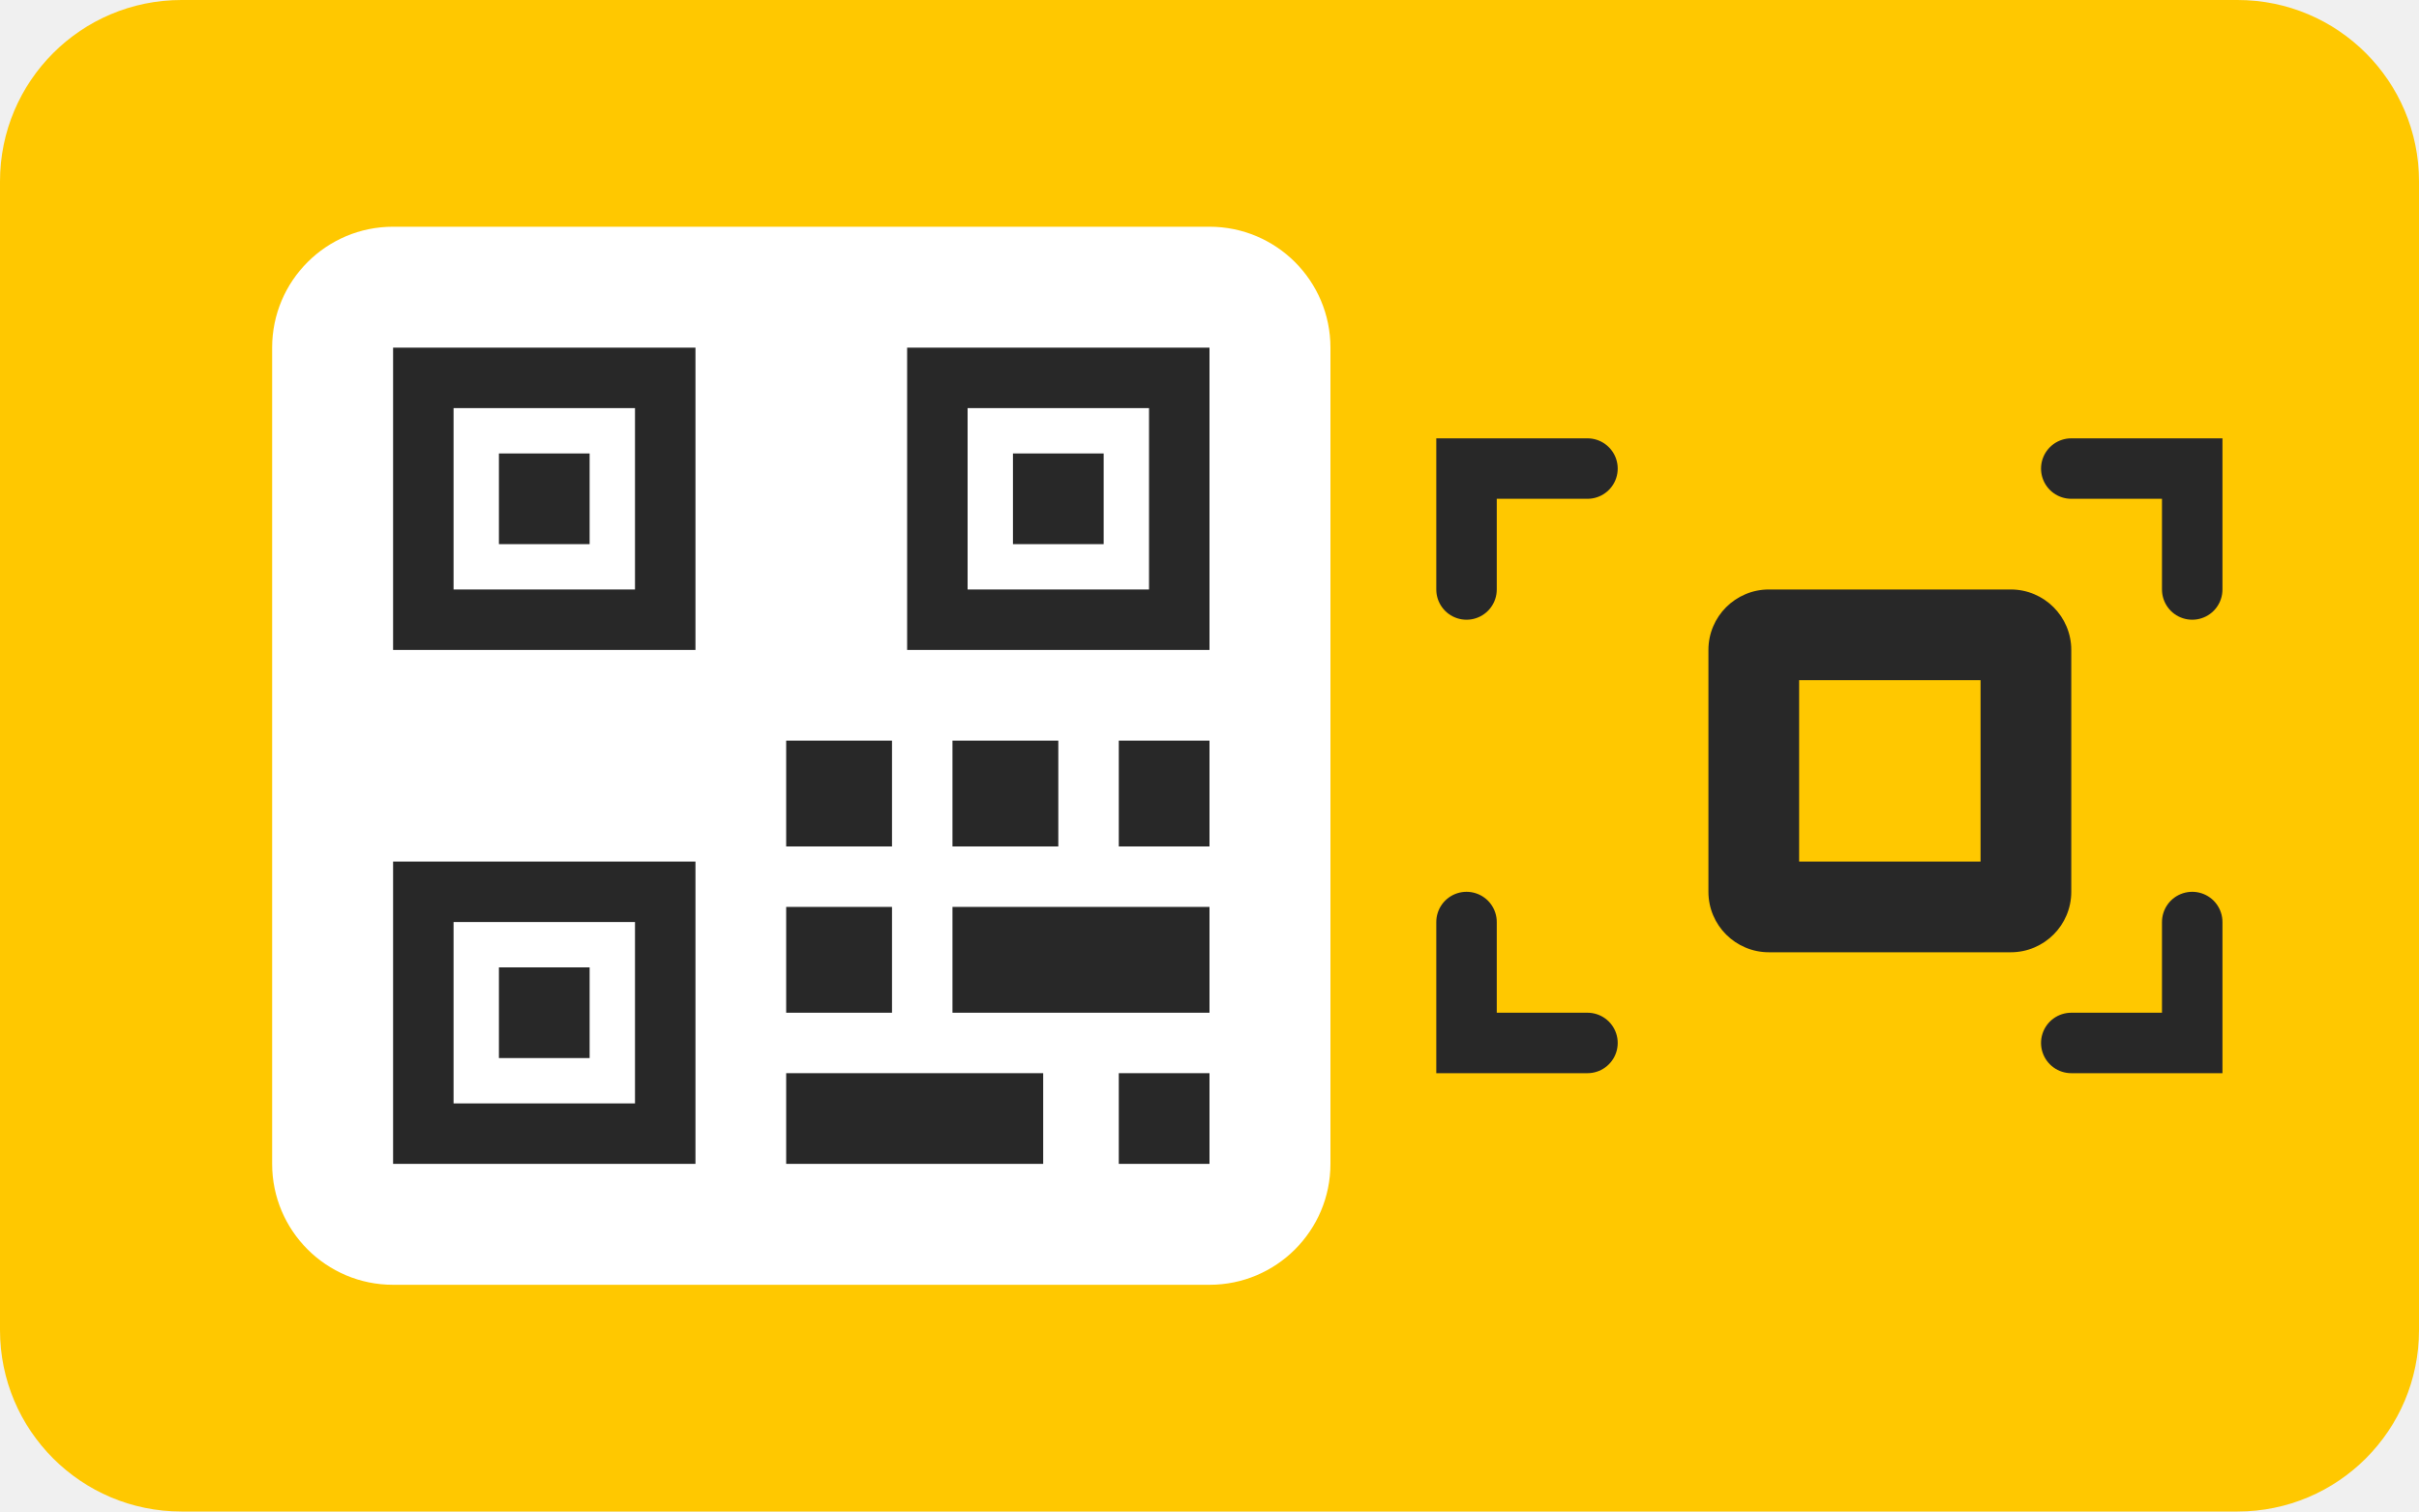
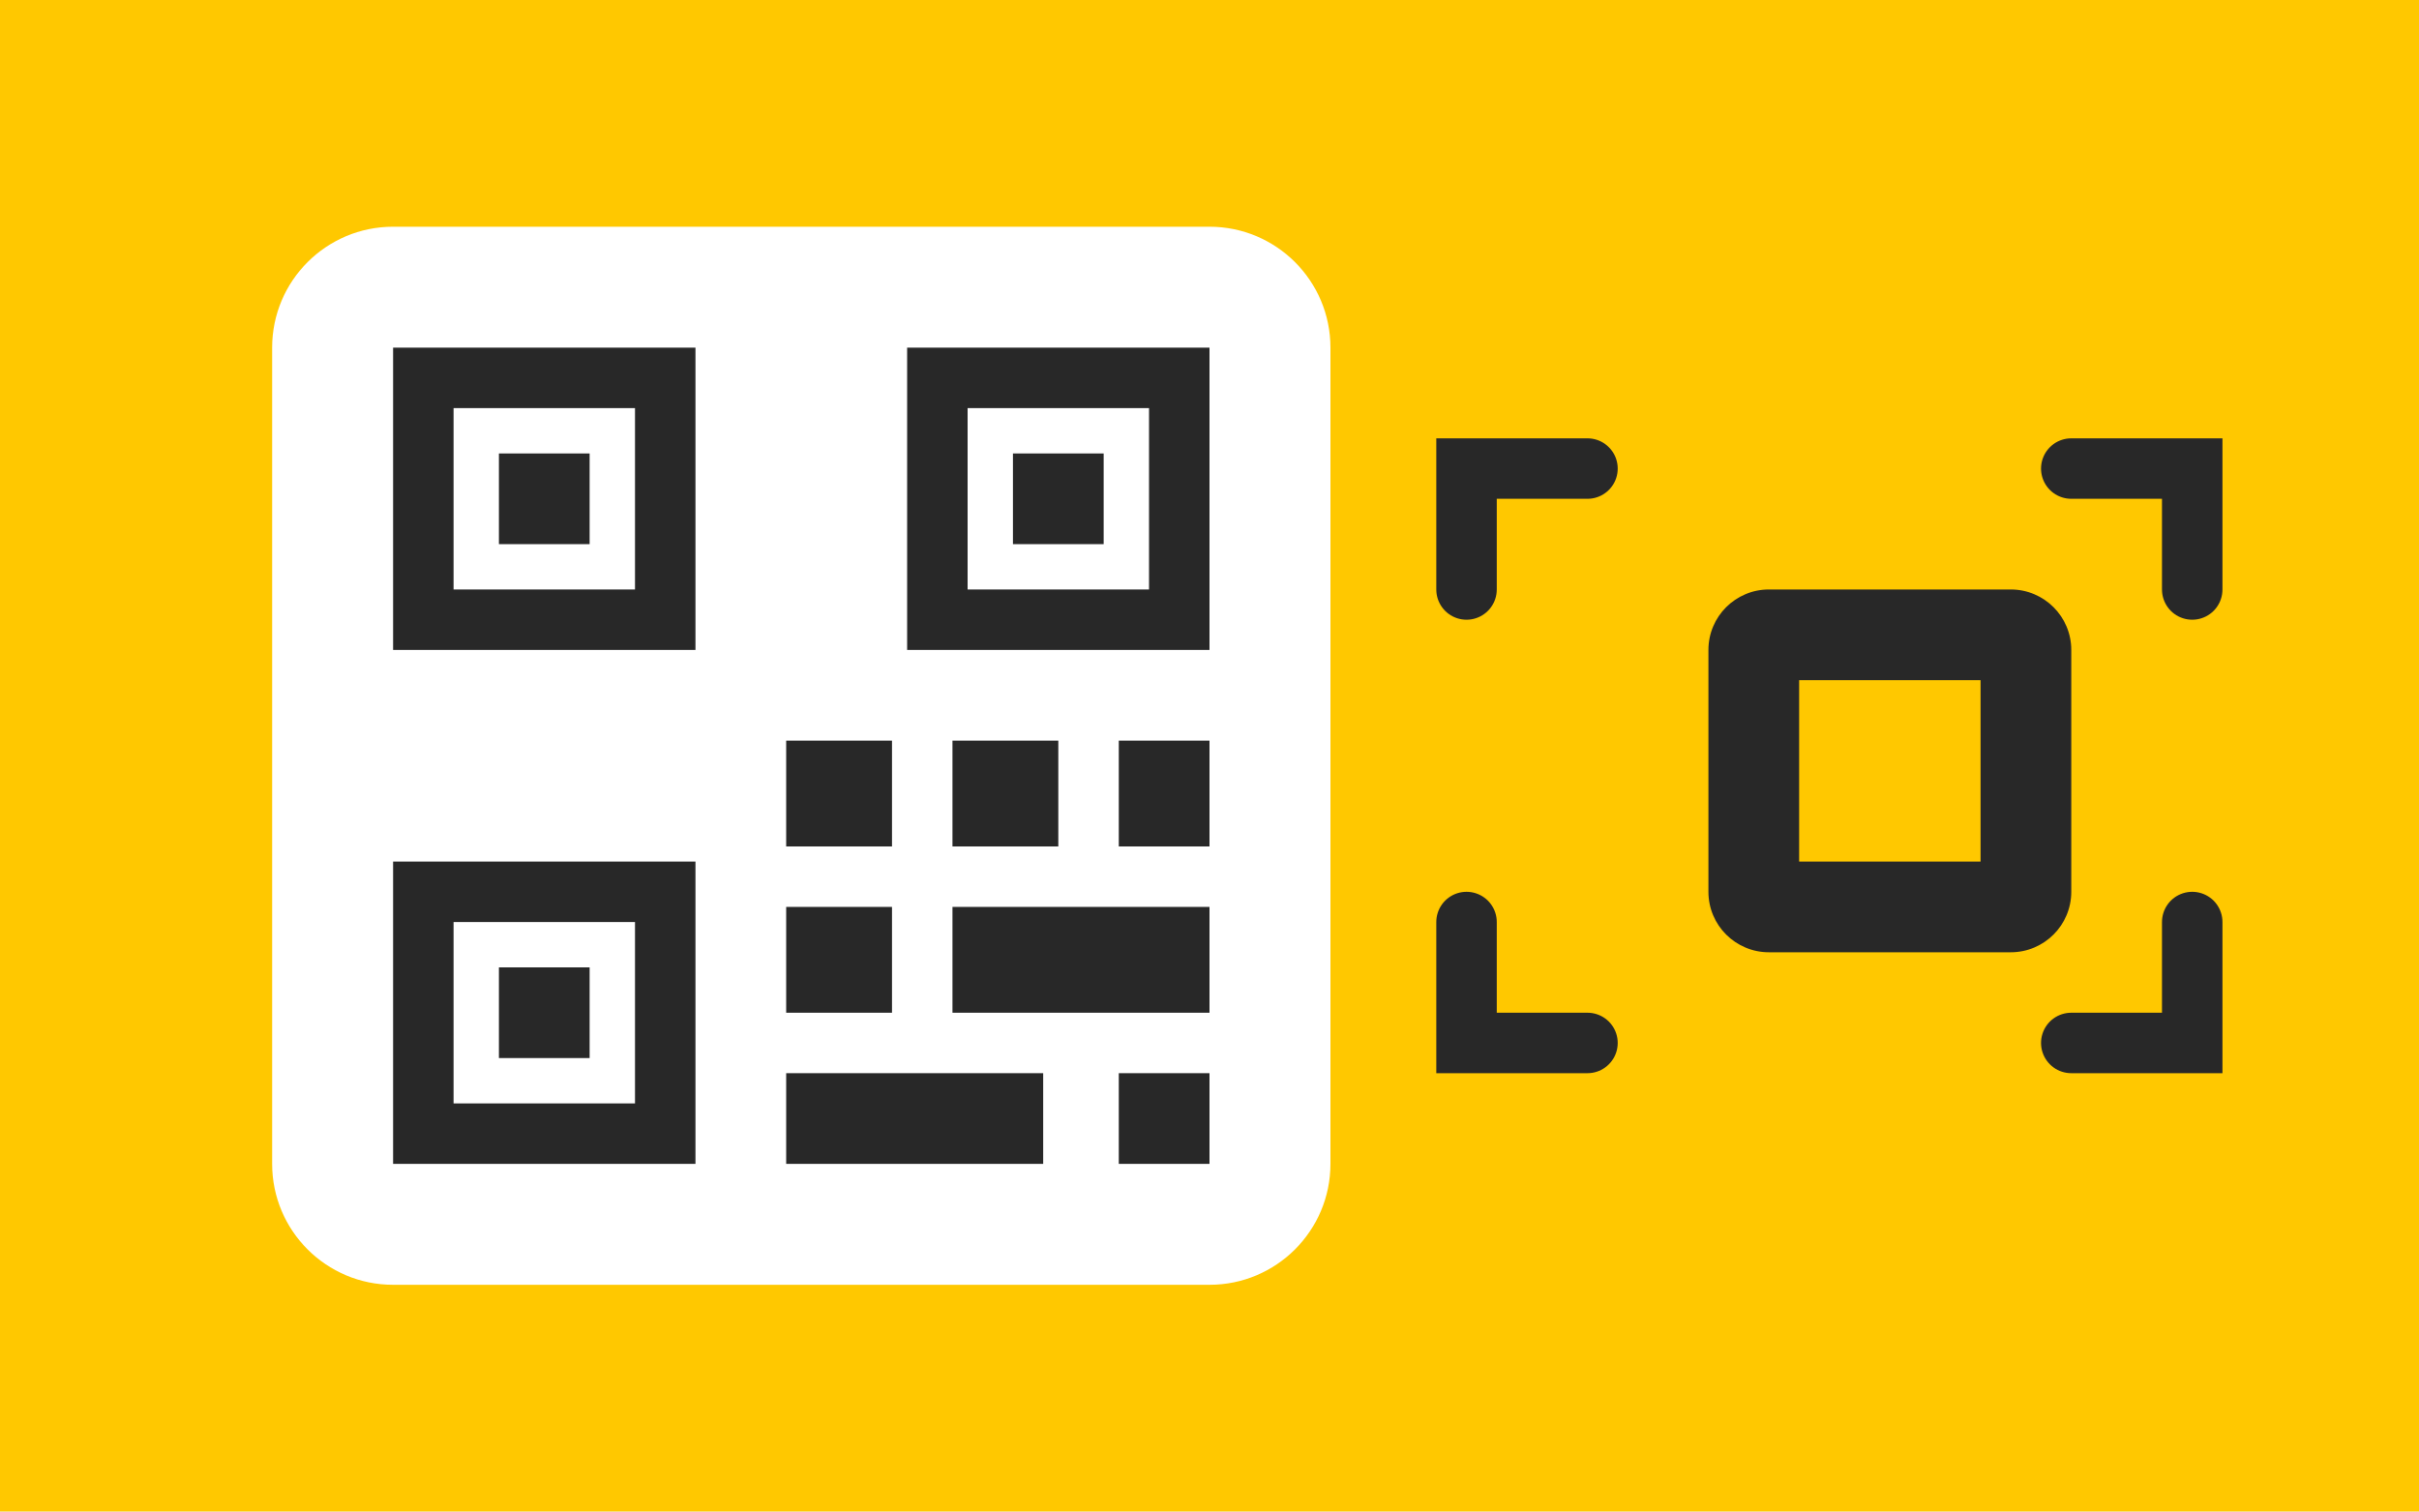
<svg xmlns="http://www.w3.org/2000/svg" viewBox="0 0 160 100">
-   <rect width="160" height="100" rx="12" fill="#ffc800" />
+   <rect width="160" height="100" fill="#ffc800" />
  <rect x="18" y="15" width="70" height="70" rx="8" fill="#ffffff" />
  <g fill="#282828">
    <rect x="26" y="23" width="20" height="20" />
    <rect x="30" y="27" width="12" height="12" fill="#ffffff" />
    <rect x="33" y="30" width="6" height="6" />
    <rect x="60" y="23" width="20" height="20" />
    <rect x="64" y="27" width="12" height="12" fill="#ffffff" />
    <rect x="67" y="30" width="6" height="6" />
    <rect x="26" y="57" width="20" height="20" />
    <rect x="30" y="61" width="12" height="12" fill="#ffffff" />
    <rect x="33" y="64" width="6" height="6" />
    <rect x="52" y="49" width="7" height="7" />
    <rect x="63" y="49" width="7" height="7" />
    <rect x="74" y="49" width="6" height="7" />
    <rect x="52" y="60" width="7" height="7" />
    <rect x="63" y="60" width="17" height="7" />
    <rect x="52" y="71" width="17" height="6" />
    <rect x="74" y="71" width="6" height="6" />
  </g>
  <g fill="none" stroke="#282828" stroke-width="4" stroke-linecap="round">
    <path d="M105 31h-8v8" />
    <path d="M137 31h8v8" />
    <path d="M105 69h-8v-8" />
    <path d="M137 69h8v-8" />
  </g>
  <rect x="113" y="39" width="24" height="24" rx="4" fill="#282828" />
  <rect x="119" y="45" width="12" height="12" fill="#ffc800" />
</svg>
